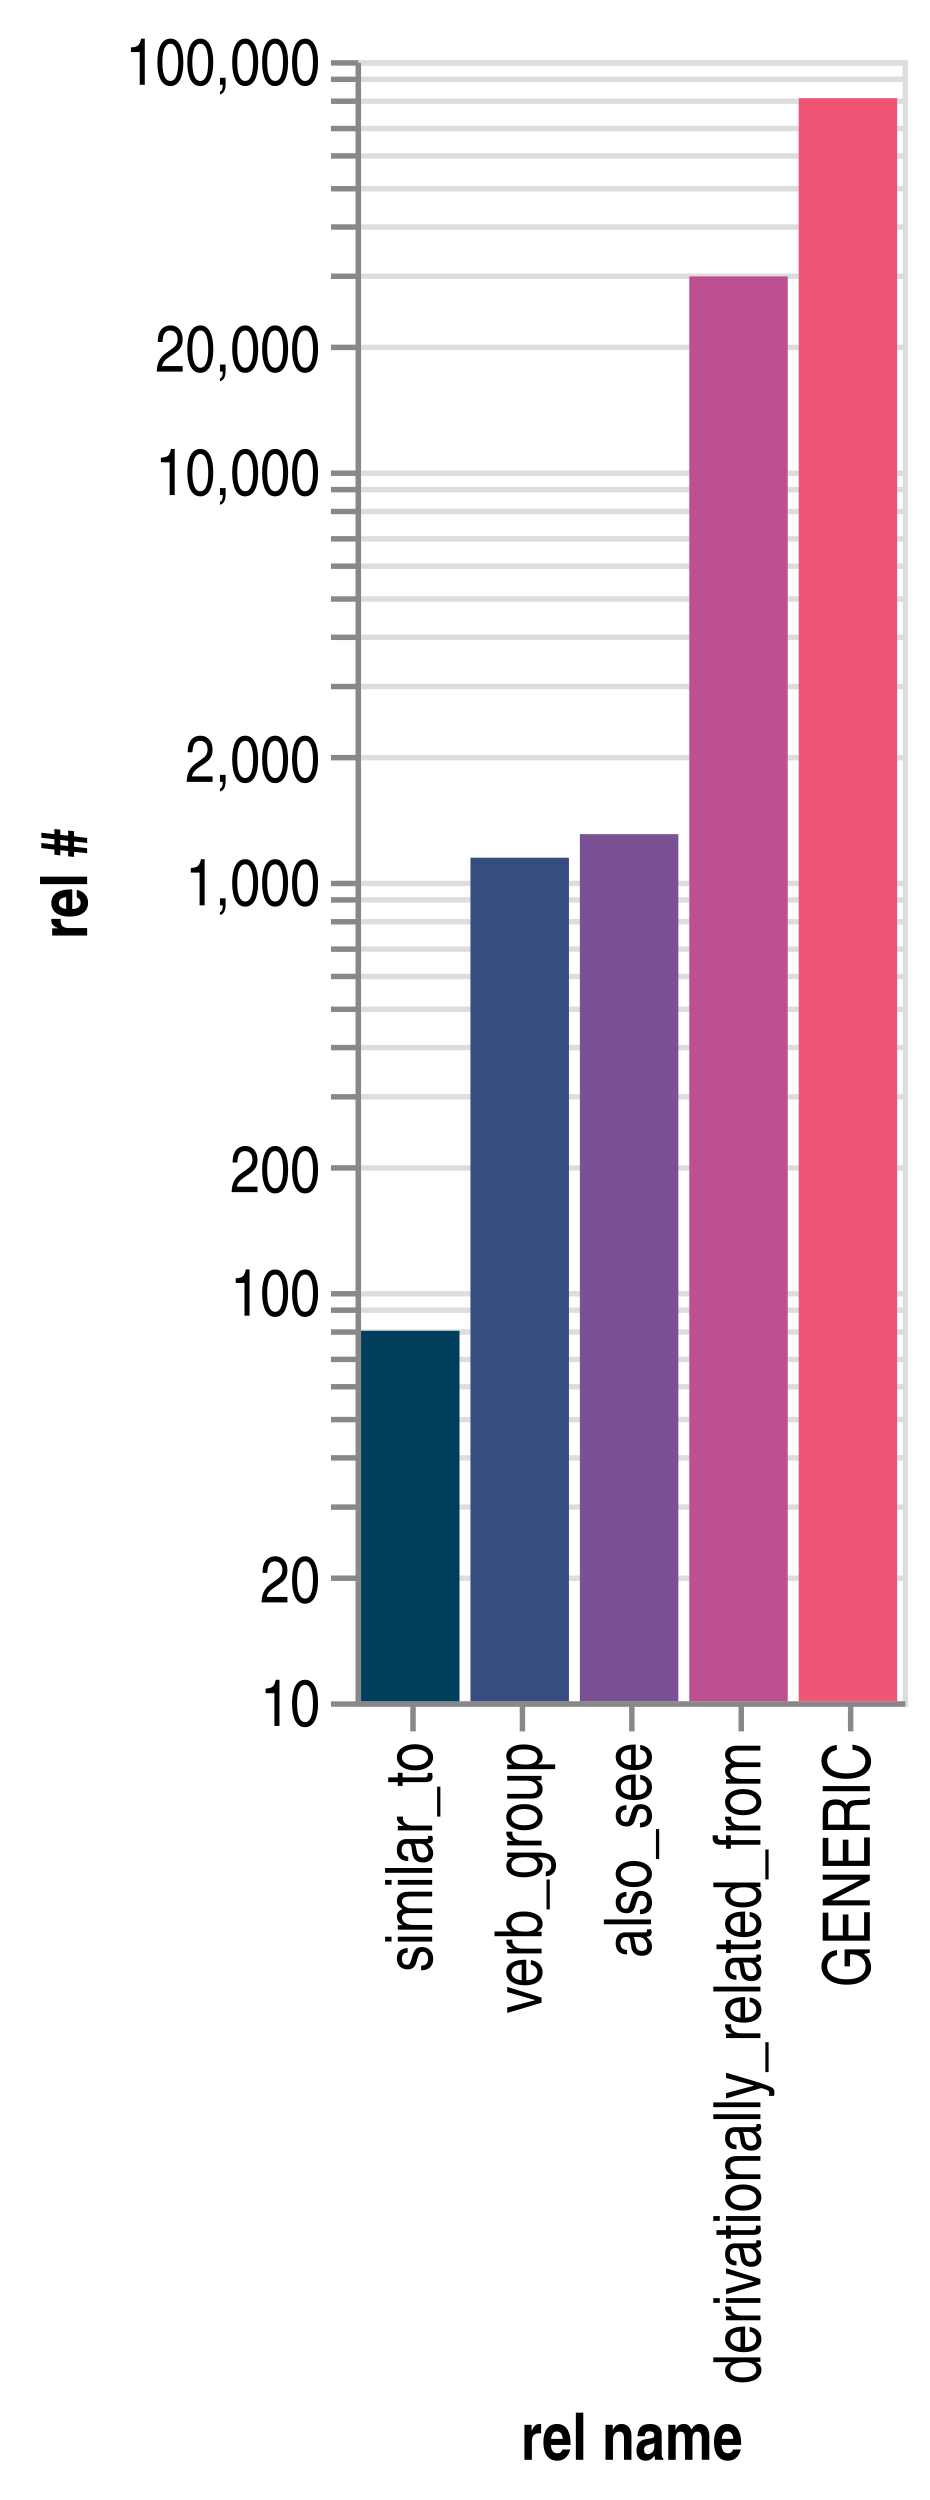
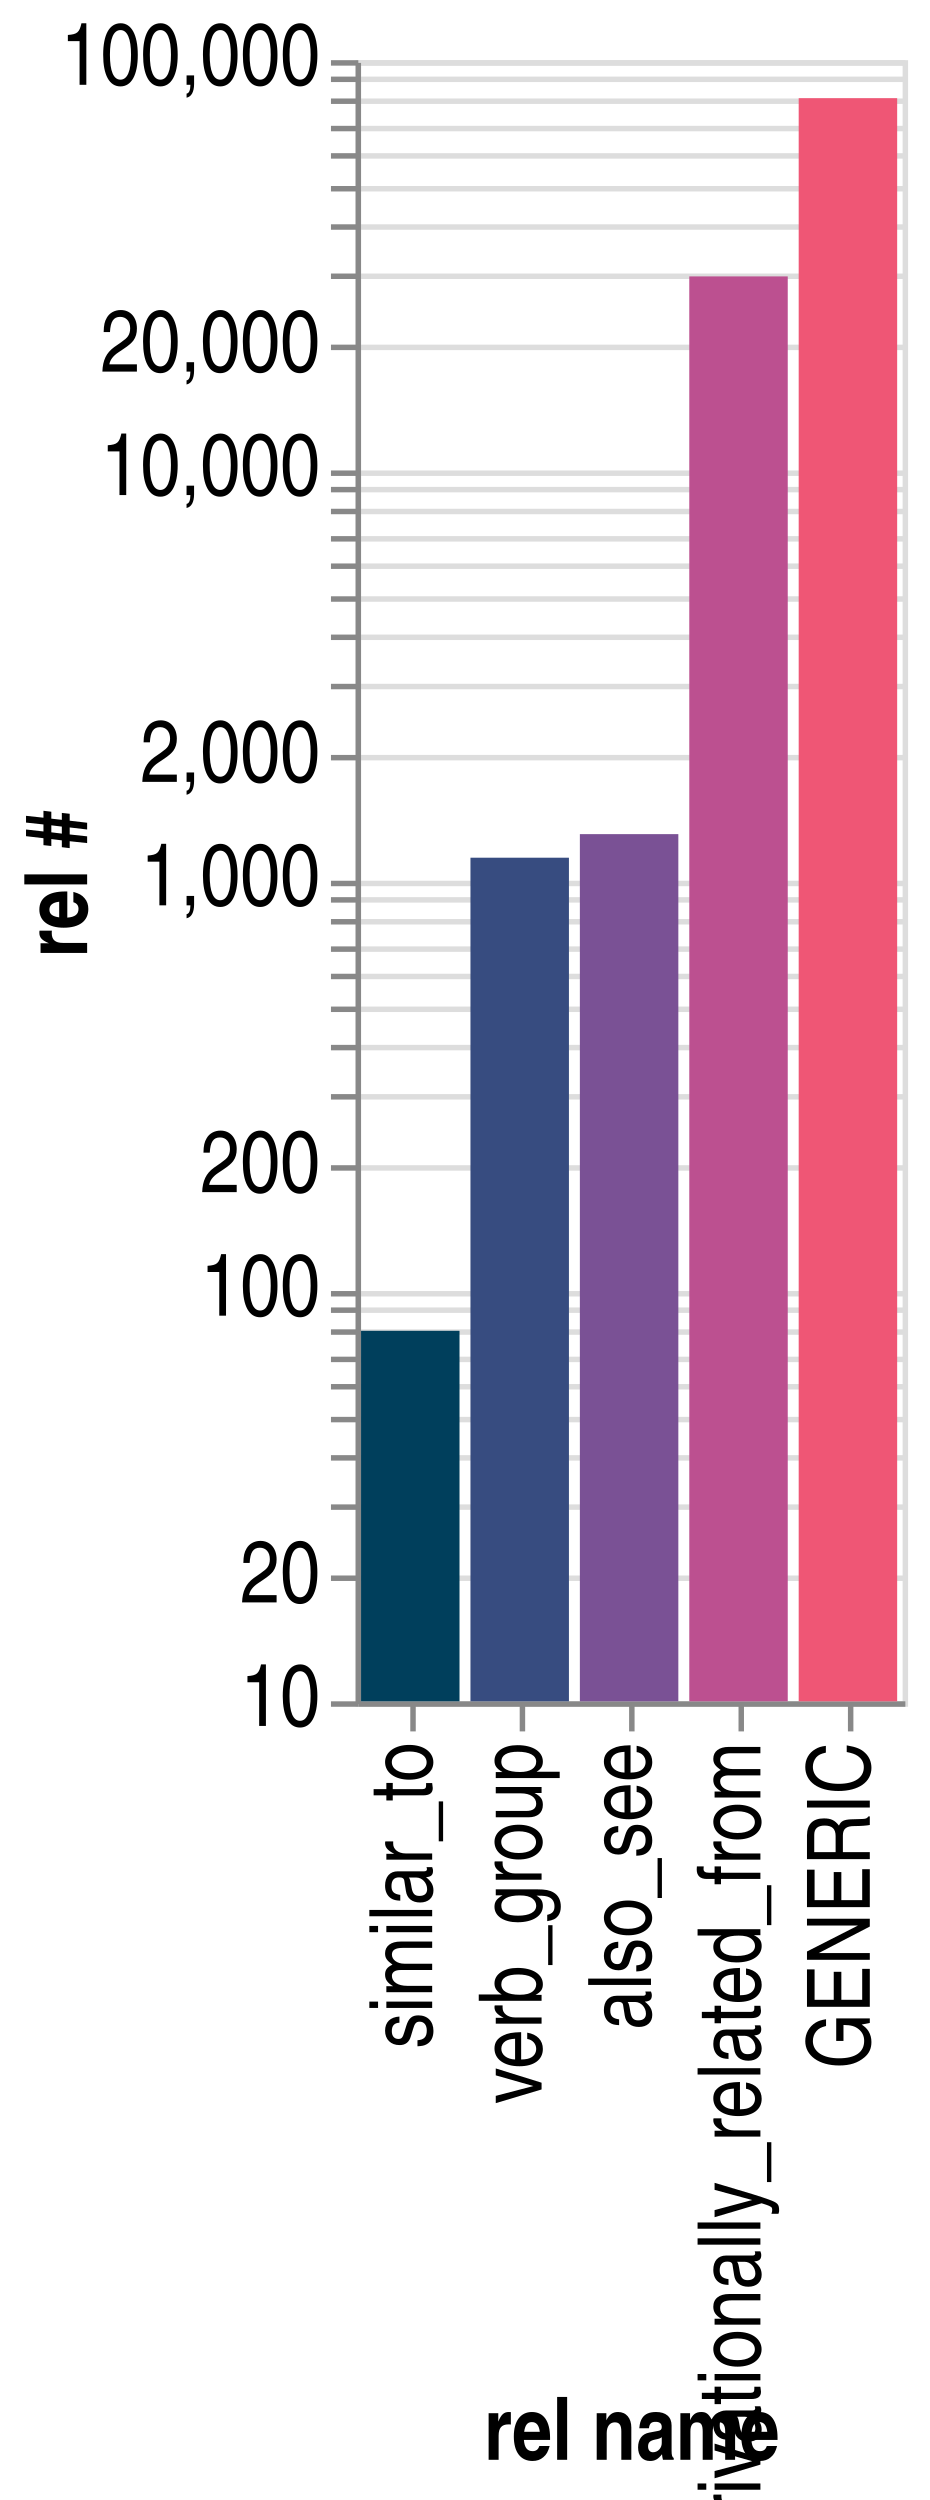
<svg xmlns="http://www.w3.org/2000/svg" version="1.1" class="marks" width="170" height="457" viewBox="0 0 170 457">
  <rect width="170" height="457" fill="white" />
  <g fill="none" stroke-miterlimit="10" transform="translate(65,11)">
    <g class="mark-group role-frame root" role="graphics-object" aria-roledescription="group mark container">
      <g transform="translate(0,0)">
        <path class="background" aria-hidden="true" d="M0.5,0.5h100v300h-100Z" stroke="#ddd" />
        <g>
          <g class="mark-group role-axis" aria-hidden="true">
            <g transform="translate(0.5,0.5)">
              <path class="background" aria-hidden="true" d="M0,0h0v0h0Z" pointer-events="none" />
              <g>
                <g class="mark-rule role-axis-grid" pointer-events="none">
                  <line transform="translate(0,300)" x2="100" y2="0" stroke="#ddd" stroke-width="1" opacity="1" />
                  <line transform="translate(0,277)" x2="100" y2="0" stroke="#ddd" stroke-width="1" opacity="1" />
                  <line transform="translate(0,264)" x2="100" y2="0" stroke="#ddd" stroke-width="1" opacity="1" />
                  <line transform="translate(0,255)" x2="100" y2="0" stroke="#ddd" stroke-width="1" opacity="1" />
                  <line transform="translate(0,248)" x2="100" y2="0" stroke="#ddd" stroke-width="1" opacity="1" />
                  <line transform="translate(0,242)" x2="100" y2="0" stroke="#ddd" stroke-width="1" opacity="1" />
                  <line transform="translate(0,237)" x2="100" y2="0" stroke="#ddd" stroke-width="1" opacity="1" />
                  <line transform="translate(0,232)" x2="100" y2="0" stroke="#ddd" stroke-width="1" opacity="1" />
                  <line transform="translate(0,228)" x2="100" y2="0" stroke="#ddd" stroke-width="1" opacity="1" />
                  <line transform="translate(0,225)" x2="100" y2="0" stroke="#ddd" stroke-width="1" opacity="1" />
                  <line transform="translate(0,202)" x2="100" y2="0" stroke="#ddd" stroke-width="1" opacity="1" />
                  <line transform="translate(0,189)" x2="100" y2="0" stroke="#ddd" stroke-width="1" opacity="1" />
                  <line transform="translate(0,180)" x2="100" y2="0" stroke="#ddd" stroke-width="1" opacity="1" />
                  <line transform="translate(0,173)" x2="100" y2="0" stroke="#ddd" stroke-width="1" opacity="1" />
                  <line transform="translate(0,167)" x2="100" y2="0" stroke="#ddd" stroke-width="1" opacity="1" />
                  <line transform="translate(0,162)" x2="100" y2="0" stroke="#ddd" stroke-width="1" opacity="1" />
                  <line transform="translate(0,157)" x2="100" y2="0" stroke="#ddd" stroke-width="1" opacity="1" />
                  <line transform="translate(0,153)" x2="100" y2="0" stroke="#ddd" stroke-width="1" opacity="1" />
                  <line transform="translate(0,150)" x2="100" y2="0" stroke="#ddd" stroke-width="1" opacity="1" />
                  <line transform="translate(0,127)" x2="100" y2="0" stroke="#ddd" stroke-width="1" opacity="1" />
                  <line transform="translate(0,114)" x2="100" y2="0" stroke="#ddd" stroke-width="1" opacity="1" />
                  <line transform="translate(0,105)" x2="100" y2="0" stroke="#ddd" stroke-width="1" opacity="1" />
                  <line transform="translate(0,98)" x2="100" y2="0" stroke="#ddd" stroke-width="1" opacity="1" />
                  <line transform="translate(0,92)" x2="100" y2="0" stroke="#ddd" stroke-width="1" opacity="1" />
                  <line transform="translate(0,87)" x2="100" y2="0" stroke="#ddd" stroke-width="1" opacity="1" />
                  <line transform="translate(0,82)" x2="100" y2="0" stroke="#ddd" stroke-width="1" opacity="1" />
                  <line transform="translate(0,78)" x2="100" y2="0" stroke="#ddd" stroke-width="1" opacity="1" />
                  <line transform="translate(0,75)" x2="100" y2="0" stroke="#ddd" stroke-width="1" opacity="1" />
                  <line transform="translate(0,52)" x2="100" y2="0" stroke="#ddd" stroke-width="1" opacity="1" />
                  <line transform="translate(0,39)" x2="100" y2="0" stroke="#ddd" stroke-width="1" opacity="1" />
                  <line transform="translate(0,30)" x2="100" y2="0" stroke="#ddd" stroke-width="1" opacity="1" />
                  <line transform="translate(0,23)" x2="100" y2="0" stroke="#ddd" stroke-width="1" opacity="1" />
                  <line transform="translate(0,17)" x2="100" y2="0" stroke="#ddd" stroke-width="1" opacity="1" />
                  <line transform="translate(0,12)" x2="100" y2="0" stroke="#ddd" stroke-width="1" opacity="1" />
                  <line transform="translate(0,7)" x2="100" y2="0" stroke="#ddd" stroke-width="1" opacity="1" />
                  <line transform="translate(0,3)" x2="100" y2="0" stroke="#ddd" stroke-width="1" opacity="1" />
                  <line transform="translate(0,0)" x2="100" y2="0" stroke="#ddd" stroke-width="1" opacity="1" />
                </g>
              </g>
              <path class="foreground" aria-hidden="true" d="" pointer-events="none" display="none" />
            </g>
          </g>
          <g class="mark-group role-axis" role="graphics-symbol" aria-roledescription="axis" aria-label="X-axis titled 'rel name' for a discrete scale with 5 values: similar_to, verb_group, also_see, derivationally_related_from, GENERIC">
            <g transform="translate(0.5,300.5)">
              <path class="background" aria-hidden="true" d="M0,0h0v0h0Z" pointer-events="none" />
              <g>
                <g class="mark-rule role-axis-tick" pointer-events="none">
                  <line transform="translate(10,0)" x2="0" y2="5" stroke="#888" stroke-width="1" opacity="1" />
                  <line transform="translate(30,0)" x2="0" y2="5" stroke="#888" stroke-width="1" opacity="1" />
                  <line transform="translate(50,0)" x2="0" y2="5" stroke="#888" stroke-width="1" opacity="1" />
                  <line transform="translate(70,0)" x2="0" y2="5" stroke="#888" stroke-width="1" opacity="1" />
                  <line transform="translate(90,0)" x2="0" y2="5" stroke="#888" stroke-width="1" opacity="1" />
                </g>
                <g class="mark-text role-axis-label" pointer-events="none">
-                   <text text-anchor="end" transform="translate(9.5,7) rotate(270) translate(0,4)" font-family="arial narrow" font-size="12px" fill="#000" opacity="1">similar_to</text>
-                   <text text-anchor="end" transform="translate(29.5,7) rotate(270) translate(0,4)" font-family="arial narrow" font-size="12px" fill="#000" opacity="1">verb_group</text>
-                   <text text-anchor="end" transform="translate(49.5,7) rotate(270) translate(0,4)" font-family="arial narrow" font-size="12px" fill="#000" opacity="1">also_see</text>
-                   <text text-anchor="end" transform="translate(69.5,7) rotate(270) translate(0,4)" font-family="arial narrow" font-size="12px" fill="#000" opacity="1">derivationally_related_from</text>
-                   <text text-anchor="end" transform="translate(89.5,7) rotate(270) translate(0,4)" font-family="arial narrow" font-size="12px" fill="#000" opacity="1">GENERIC</text>
+                   <text text-anchor="end" transform="translate(9.5,7) rotate(270) translate(0,4)" font-family="arial narrow" font-size="16px" fill="#000" opacity="1">similar_to</text>
+                   <text text-anchor="end" transform="translate(29.5,7) rotate(270) translate(0,4)" font-family="arial narrow" font-size="16px" fill="#000" opacity="1">verb_group</text>
+                   <text text-anchor="end" transform="translate(49.5,7) rotate(270) translate(0,4)" font-family="arial narrow" font-size="16px" fill="#000" opacity="1">also_see</text>
+                   <text text-anchor="end" transform="translate(69.5,7) rotate(270) translate(0,4)" font-family="arial narrow" font-size="16px" fill="#000" opacity="1">derivationally_related_from</text>
+                   <text text-anchor="end" transform="translate(89.5,7) rotate(270) translate(0,4)" font-family="arial narrow" font-size="16px" fill="#000" opacity="1">GENERIC</text>
                </g>
                <g class="mark-rule role-axis-domain" pointer-events="none">
                  <line transform="translate(0,0)" x2="100" y2="0" stroke="#888" stroke-width="1" opacity="1" />
                </g>
                <g class="mark-text role-axis-title" pointer-events="none">
-                   <text text-anchor="middle" transform="translate(50,138.1484)" font-family="arial narrow" font-size="12px" font-weight="bold" fill="#000" opacity="1">rel name</text>
+                   <text text-anchor="middle" transform="translate(50,138.1484)" font-family="arial narrow" font-size="16px" font-weight="bold" fill="#000" opacity="1">rel name</text>
                </g>
              </g>
              <path class="foreground" aria-hidden="true" d="" pointer-events="none" display="none" />
            </g>
          </g>
          <g class="mark-group role-axis" role="graphics-symbol" aria-roledescription="axis" aria-label="Y-axis titled 'rel #' for a log scale with values from 10 to 100,000">
            <g transform="translate(0.5,0.5)">
              <path class="background" aria-hidden="true" d="M0,0h0v0h0Z" pointer-events="none" />
              <g>
                <g class="mark-rule role-axis-tick" pointer-events="none">
                  <line transform="translate(0,300)" x2="-5" y2="0" stroke="#888" stroke-width="1" opacity="1" />
                  <line transform="translate(0,277)" x2="-5" y2="0" stroke="#888" stroke-width="1" opacity="1" />
                  <line transform="translate(0,264)" x2="-5" y2="0" stroke="#888" stroke-width="1" opacity="1" />
                  <line transform="translate(0,255)" x2="-5" y2="0" stroke="#888" stroke-width="1" opacity="1" />
                  <line transform="translate(0,248)" x2="-5" y2="0" stroke="#888" stroke-width="1" opacity="1" />
                  <line transform="translate(0,242)" x2="-5" y2="0" stroke="#888" stroke-width="1" opacity="1" />
                  <line transform="translate(0,237)" x2="-5" y2="0" stroke="#888" stroke-width="1" opacity="1" />
                  <line transform="translate(0,232)" x2="-5" y2="0" stroke="#888" stroke-width="1" opacity="1" />
                  <line transform="translate(0,228)" x2="-5" y2="0" stroke="#888" stroke-width="1" opacity="1" />
                  <line transform="translate(0,225)" x2="-5" y2="0" stroke="#888" stroke-width="1" opacity="1" />
                  <line transform="translate(0,202)" x2="-5" y2="0" stroke="#888" stroke-width="1" opacity="1" />
                  <line transform="translate(0,189)" x2="-5" y2="0" stroke="#888" stroke-width="1" opacity="1" />
                  <line transform="translate(0,180)" x2="-5" y2="0" stroke="#888" stroke-width="1" opacity="1" />
                  <line transform="translate(0,173)" x2="-5" y2="0" stroke="#888" stroke-width="1" opacity="1" />
                  <line transform="translate(0,167)" x2="-5" y2="0" stroke="#888" stroke-width="1" opacity="1" />
                  <line transform="translate(0,162)" x2="-5" y2="0" stroke="#888" stroke-width="1" opacity="1" />
                  <line transform="translate(0,157)" x2="-5" y2="0" stroke="#888" stroke-width="1" opacity="1" />
                  <line transform="translate(0,153)" x2="-5" y2="0" stroke="#888" stroke-width="1" opacity="1" />
                  <line transform="translate(0,150)" x2="-5" y2="0" stroke="#888" stroke-width="1" opacity="1" />
                  <line transform="translate(0,127)" x2="-5" y2="0" stroke="#888" stroke-width="1" opacity="1" />
                  <line transform="translate(0,114)" x2="-5" y2="0" stroke="#888" stroke-width="1" opacity="1" />
                  <line transform="translate(0,105)" x2="-5" y2="0" stroke="#888" stroke-width="1" opacity="1" />
                  <line transform="translate(0,98)" x2="-5" y2="0" stroke="#888" stroke-width="1" opacity="1" />
                  <line transform="translate(0,92)" x2="-5" y2="0" stroke="#888" stroke-width="1" opacity="1" />
                  <line transform="translate(0,87)" x2="-5" y2="0" stroke="#888" stroke-width="1" opacity="1" />
                  <line transform="translate(0,82)" x2="-5" y2="0" stroke="#888" stroke-width="1" opacity="1" />
                  <line transform="translate(0,78)" x2="-5" y2="0" stroke="#888" stroke-width="1" opacity="1" />
                  <line transform="translate(0,75)" x2="-5" y2="0" stroke="#888" stroke-width="1" opacity="1" />
                  <line transform="translate(0,52)" x2="-5" y2="0" stroke="#888" stroke-width="1" opacity="1" />
                  <line transform="translate(0,39)" x2="-5" y2="0" stroke="#888" stroke-width="1" opacity="1" />
                  <line transform="translate(0,30)" x2="-5" y2="0" stroke="#888" stroke-width="1" opacity="1" />
                  <line transform="translate(0,23)" x2="-5" y2="0" stroke="#888" stroke-width="1" opacity="1" />
                  <line transform="translate(0,17)" x2="-5" y2="0" stroke="#888" stroke-width="1" opacity="1" />
                  <line transform="translate(0,12)" x2="-5" y2="0" stroke="#888" stroke-width="1" opacity="1" />
                  <line transform="translate(0,7)" x2="-5" y2="0" stroke="#888" stroke-width="1" opacity="1" />
                  <line transform="translate(0,3)" x2="-5" y2="0" stroke="#888" stroke-width="1" opacity="1" />
                  <line transform="translate(0,0)" x2="-5" y2="0" stroke="#888" stroke-width="1" opacity="1" />
                </g>
                <g class="mark-text role-axis-label" pointer-events="none">
-                   <text text-anchor="end" transform="translate(-7,304)" font-family="arial narrow" font-size="12px" fill="#000" opacity="1">10</text>
-                   <text text-anchor="end" transform="translate(-7,281.4228)" font-family="arial narrow" font-size="12px" fill="#000" opacity="1">20</text>
-                   <text text-anchor="end" transform="translate(-7,268.2159)" font-family="arial narrow" font-size="12px" fill="#000" opacity="1" />
-                   <text text-anchor="end" transform="translate(-7,258.8455)" font-family="arial narrow" font-size="12px" fill="#000" opacity="1" />
-                   <text text-anchor="end" transform="translate(-7,251.5772)" font-family="arial narrow" font-size="12px" fill="#000" opacity="1" />
-                   <text text-anchor="end" transform="translate(-7,245.6387)" font-family="arial narrow" font-size="12px" fill="#000" opacity="1" />
-                   <text text-anchor="end" transform="translate(-7,240.6176)" font-family="arial narrow" font-size="12px" fill="#000" opacity="1" />
-                   <text text-anchor="end" transform="translate(-7,236.2683)" font-family="arial narrow" font-size="12px" fill="#000" opacity="1" />
-                   <text text-anchor="end" transform="translate(-7,232.4318)" font-family="arial narrow" font-size="12px" fill="#000" opacity="1" />
-                   <text text-anchor="end" transform="translate(-7,229)" font-family="arial narrow" font-size="12px" fill="#000" opacity="1">100</text>
-                   <text text-anchor="end" transform="translate(-7,206.4228)" font-family="arial narrow" font-size="12px" fill="#000" opacity="1">200</text>
-                   <text text-anchor="end" transform="translate(-7,193.2159)" font-family="arial narrow" font-size="12px" fill="#000" opacity="1" />
-                   <text text-anchor="end" transform="translate(-7,183.8455)" font-family="arial narrow" font-size="12px" fill="#000" opacity="1" />
-                   <text text-anchor="end" transform="translate(-7,176.5772)" font-family="arial narrow" font-size="12px" fill="#000" opacity="1" />
-                   <text text-anchor="end" transform="translate(-7,170.6387)" font-family="arial narrow" font-size="12px" fill="#000" opacity="1" />
-                   <text text-anchor="end" transform="translate(-7,165.6176)" font-family="arial narrow" font-size="12px" fill="#000" opacity="1" />
-                   <text text-anchor="end" transform="translate(-7,161.2683)" font-family="arial narrow" font-size="12px" fill="#000" opacity="1" />
-                   <text text-anchor="end" transform="translate(-7,157.4318)" font-family="arial narrow" font-size="12px" fill="#000" opacity="1" />
-                   <text text-anchor="end" transform="translate(-7,154)" font-family="arial narrow" font-size="12px" fill="#000" opacity="1">1,000</text>
-                   <text text-anchor="end" transform="translate(-7,131.4228)" font-family="arial narrow" font-size="12px" fill="#000" opacity="1">2,000</text>
-                   <text text-anchor="end" transform="translate(-7,118.2159)" font-family="arial narrow" font-size="12px" fill="#000" opacity="1" />
-                   <text text-anchor="end" transform="translate(-7,108.8455)" font-family="arial narrow" font-size="12px" fill="#000" opacity="1" />
-                   <text text-anchor="end" transform="translate(-7,101.5772)" font-family="arial narrow" font-size="12px" fill="#000" opacity="1" />
-                   <text text-anchor="end" transform="translate(-7,95.63866)" font-family="arial narrow" font-size="12px" fill="#000" opacity="1" />
-                   <text text-anchor="end" transform="translate(-7,90.61765)" font-family="arial narrow" font-size="12px" fill="#000" opacity="1" />
-                   <text text-anchor="end" transform="translate(-7,86.26825)" font-family="arial narrow" font-size="12px" fill="#000" opacity="1" />
-                   <text text-anchor="end" transform="translate(-7,82.43181)" font-family="arial narrow" font-size="12px" fill="#000" opacity="1" />
-                   <text text-anchor="end" transform="translate(-7,79)" font-family="arial narrow" font-size="12px" fill="#000" opacity="1">10,000</text>
-                   <text text-anchor="end" transform="translate(-7,56.42275)" font-family="arial narrow" font-size="12px" fill="#000" opacity="1">20,000</text>
-                   <text text-anchor="end" transform="translate(-7,43.21591)" font-family="arial narrow" font-size="12px" fill="#000" opacity="1" />
-                   <text text-anchor="end" transform="translate(-7,33.8455)" font-family="arial narrow" font-size="12px" fill="#000" opacity="1" />
-                   <text text-anchor="end" transform="translate(-7,26.57725)" font-family="arial narrow" font-size="12px" fill="#000" opacity="1" />
-                   <text text-anchor="end" transform="translate(-7,20.63866)" font-family="arial narrow" font-size="12px" fill="#000" opacity="1" />
-                   <text text-anchor="end" transform="translate(-7,15.61765)" font-family="arial narrow" font-size="12px" fill="#000" opacity="1" />
-                   <text text-anchor="end" transform="translate(-7,11.26825)" font-family="arial narrow" font-size="12px" fill="#000" opacity="1" />
-                   <text text-anchor="end" transform="translate(-7,7.431812)" font-family="arial narrow" font-size="12px" fill="#000" opacity="1" />
-                   <text text-anchor="end" transform="translate(-7,4)" font-family="arial narrow" font-size="12px" fill="#000" opacity="1">100,000</text>
+                   <text text-anchor="end" transform="translate(-7,304)" font-family="arial narrow" font-size="16px" fill="#000" opacity="1">10</text>
+                   <text text-anchor="end" transform="translate(-7,281.4228)" font-family="arial narrow" font-size="16px" fill="#000" opacity="1">20</text>
+                   <text text-anchor="end" transform="translate(-7,268.2159)" font-family="arial narrow" font-size="16px" fill="#000" opacity="1" />
+                   <text text-anchor="end" transform="translate(-7,258.8455)" font-family="arial narrow" font-size="16px" fill="#000" opacity="1" />
+                   <text text-anchor="end" transform="translate(-7,251.5772)" font-family="arial narrow" font-size="16px" fill="#000" opacity="1" />
+                   <text text-anchor="end" transform="translate(-7,245.6387)" font-family="arial narrow" font-size="16px" fill="#000" opacity="1" />
+                   <text text-anchor="end" transform="translate(-7,240.6176)" font-family="arial narrow" font-size="16px" fill="#000" opacity="1" />
+                   <text text-anchor="end" transform="translate(-7,236.2683)" font-family="arial narrow" font-size="16px" fill="#000" opacity="1" />
+                   <text text-anchor="end" transform="translate(-7,232.4318)" font-family="arial narrow" font-size="16px" fill="#000" opacity="1" />
+                   <text text-anchor="end" transform="translate(-7,229)" font-family="arial narrow" font-size="16px" fill="#000" opacity="1">100</text>
+                   <text text-anchor="end" transform="translate(-7,206.4228)" font-family="arial narrow" font-size="16px" fill="#000" opacity="1">200</text>
+                   <text text-anchor="end" transform="translate(-7,193.2159)" font-family="arial narrow" font-size="16px" fill="#000" opacity="1" />
+                   <text text-anchor="end" transform="translate(-7,183.8455)" font-family="arial narrow" font-size="16px" fill="#000" opacity="1" />
+                   <text text-anchor="end" transform="translate(-7,176.5772)" font-family="arial narrow" font-size="16px" fill="#000" opacity="1" />
+                   <text text-anchor="end" transform="translate(-7,170.6387)" font-family="arial narrow" font-size="16px" fill="#000" opacity="1" />
+                   <text text-anchor="end" transform="translate(-7,165.6176)" font-family="arial narrow" font-size="16px" fill="#000" opacity="1" />
+                   <text text-anchor="end" transform="translate(-7,161.2683)" font-family="arial narrow" font-size="16px" fill="#000" opacity="1" />
+                   <text text-anchor="end" transform="translate(-7,157.4318)" font-family="arial narrow" font-size="16px" fill="#000" opacity="1" />
+                   <text text-anchor="end" transform="translate(-7,154)" font-family="arial narrow" font-size="16px" fill="#000" opacity="1">1,000</text>
+                   <text text-anchor="end" transform="translate(-7,131.4228)" font-family="arial narrow" font-size="16px" fill="#000" opacity="1">2,000</text>
+                   <text text-anchor="end" transform="translate(-7,118.2159)" font-family="arial narrow" font-size="16px" fill="#000" opacity="1" />
+                   <text text-anchor="end" transform="translate(-7,108.8455)" font-family="arial narrow" font-size="16px" fill="#000" opacity="1" />
+                   <text text-anchor="end" transform="translate(-7,101.5772)" font-family="arial narrow" font-size="16px" fill="#000" opacity="1" />
+                   <text text-anchor="end" transform="translate(-7,95.63866)" font-family="arial narrow" font-size="16px" fill="#000" opacity="1" />
+                   <text text-anchor="end" transform="translate(-7,90.61765)" font-family="arial narrow" font-size="16px" fill="#000" opacity="1" />
+                   <text text-anchor="end" transform="translate(-7,86.26825)" font-family="arial narrow" font-size="16px" fill="#000" opacity="1" />
+                   <text text-anchor="end" transform="translate(-7,82.43181)" font-family="arial narrow" font-size="16px" fill="#000" opacity="1" />
+                   <text text-anchor="end" transform="translate(-7,79)" font-family="arial narrow" font-size="16px" fill="#000" opacity="1">10,000</text>
+                   <text text-anchor="end" transform="translate(-7,56.42275)" font-family="arial narrow" font-size="16px" fill="#000" opacity="1">20,000</text>
+                   <text text-anchor="end" transform="translate(-7,43.21591)" font-family="arial narrow" font-size="16px" fill="#000" opacity="1" />
+                   <text text-anchor="end" transform="translate(-7,33.8455)" font-family="arial narrow" font-size="16px" fill="#000" opacity="1" />
+                   <text text-anchor="end" transform="translate(-7,26.57725)" font-family="arial narrow" font-size="16px" fill="#000" opacity="1" />
+                   <text text-anchor="end" transform="translate(-7,20.63866)" font-family="arial narrow" font-size="16px" fill="#000" opacity="1" />
+                   <text text-anchor="end" transform="translate(-7,15.61765)" font-family="arial narrow" font-size="16px" fill="#000" opacity="1" />
+                   <text text-anchor="end" transform="translate(-7,11.26825)" font-family="arial narrow" font-size="16px" fill="#000" opacity="1" />
+                   <text text-anchor="end" transform="translate(-7,7.431812)" font-family="arial narrow" font-size="16px" fill="#000" opacity="1" />
+                   <text text-anchor="end" transform="translate(-7,4)" font-family="arial narrow" font-size="16px" fill="#000" opacity="1">100,000</text>
                </g>
                <g class="mark-rule role-axis-domain" pointer-events="none">
                  <line transform="translate(0,300)" x2="0" y2="-300" stroke="#888" stroke-width="1" opacity="1" />
                </g>
                <g class="mark-text role-axis-title" pointer-events="none">
-                   <text text-anchor="middle" transform="translate(-46.57227,150) rotate(-90) translate(0,-3)" font-family="arial narrow" font-size="12px" font-weight="bold" fill="#000" opacity="1">rel #</text>
+                   <text text-anchor="middle" transform="translate(-46.57227,150) rotate(-90) translate(0,-3)" font-family="arial narrow" font-size="16px" font-weight="bold" fill="#000" opacity="1">rel #</text>
                </g>
              </g>
              <path class="foreground" aria-hidden="true" d="" pointer-events="none" display="none" />
            </g>
          </g>
          <g class="mark-rect role-mark marks" role="graphics-object" aria-roledescription="rect mark container">
            <path aria-label="rel name: similar_to; rel #: 80" role="graphics-symbol" aria-roledescription="bar" d="M1,232.268h18v67.732h-18Z" fill="#003f5c" />
            <path aria-label="rel name: verb_group; rel #: 1138" role="graphics-symbol" aria-roledescription="bar" d="M21,145.789h18v154.211h-18Z" fill="#374c80" />
            <path aria-label="rel name: also_see; rel #: 1299" role="graphics-symbol" aria-roledescription="bar" d="M41,141.479h18v158.521h-18Z" fill="#7a5195" />
            <path aria-label="rel name: derivationally_related_from; rel #: 29715" role="graphics-symbol" aria-roledescription="bar" d="M61,39.527h18v260.473h-18Z" fill="#bc5090" />
            <path aria-label="rel name: GENERIC; rel #: 80798" role="graphics-symbol" aria-roledescription="bar" d="M81,6.945h18v293.055h-18Z" fill="#ef5675" />
          </g>
        </g>
        <path class="foreground" aria-hidden="true" d="" display="none" />
      </g>
    </g>
  </g>
</svg>
